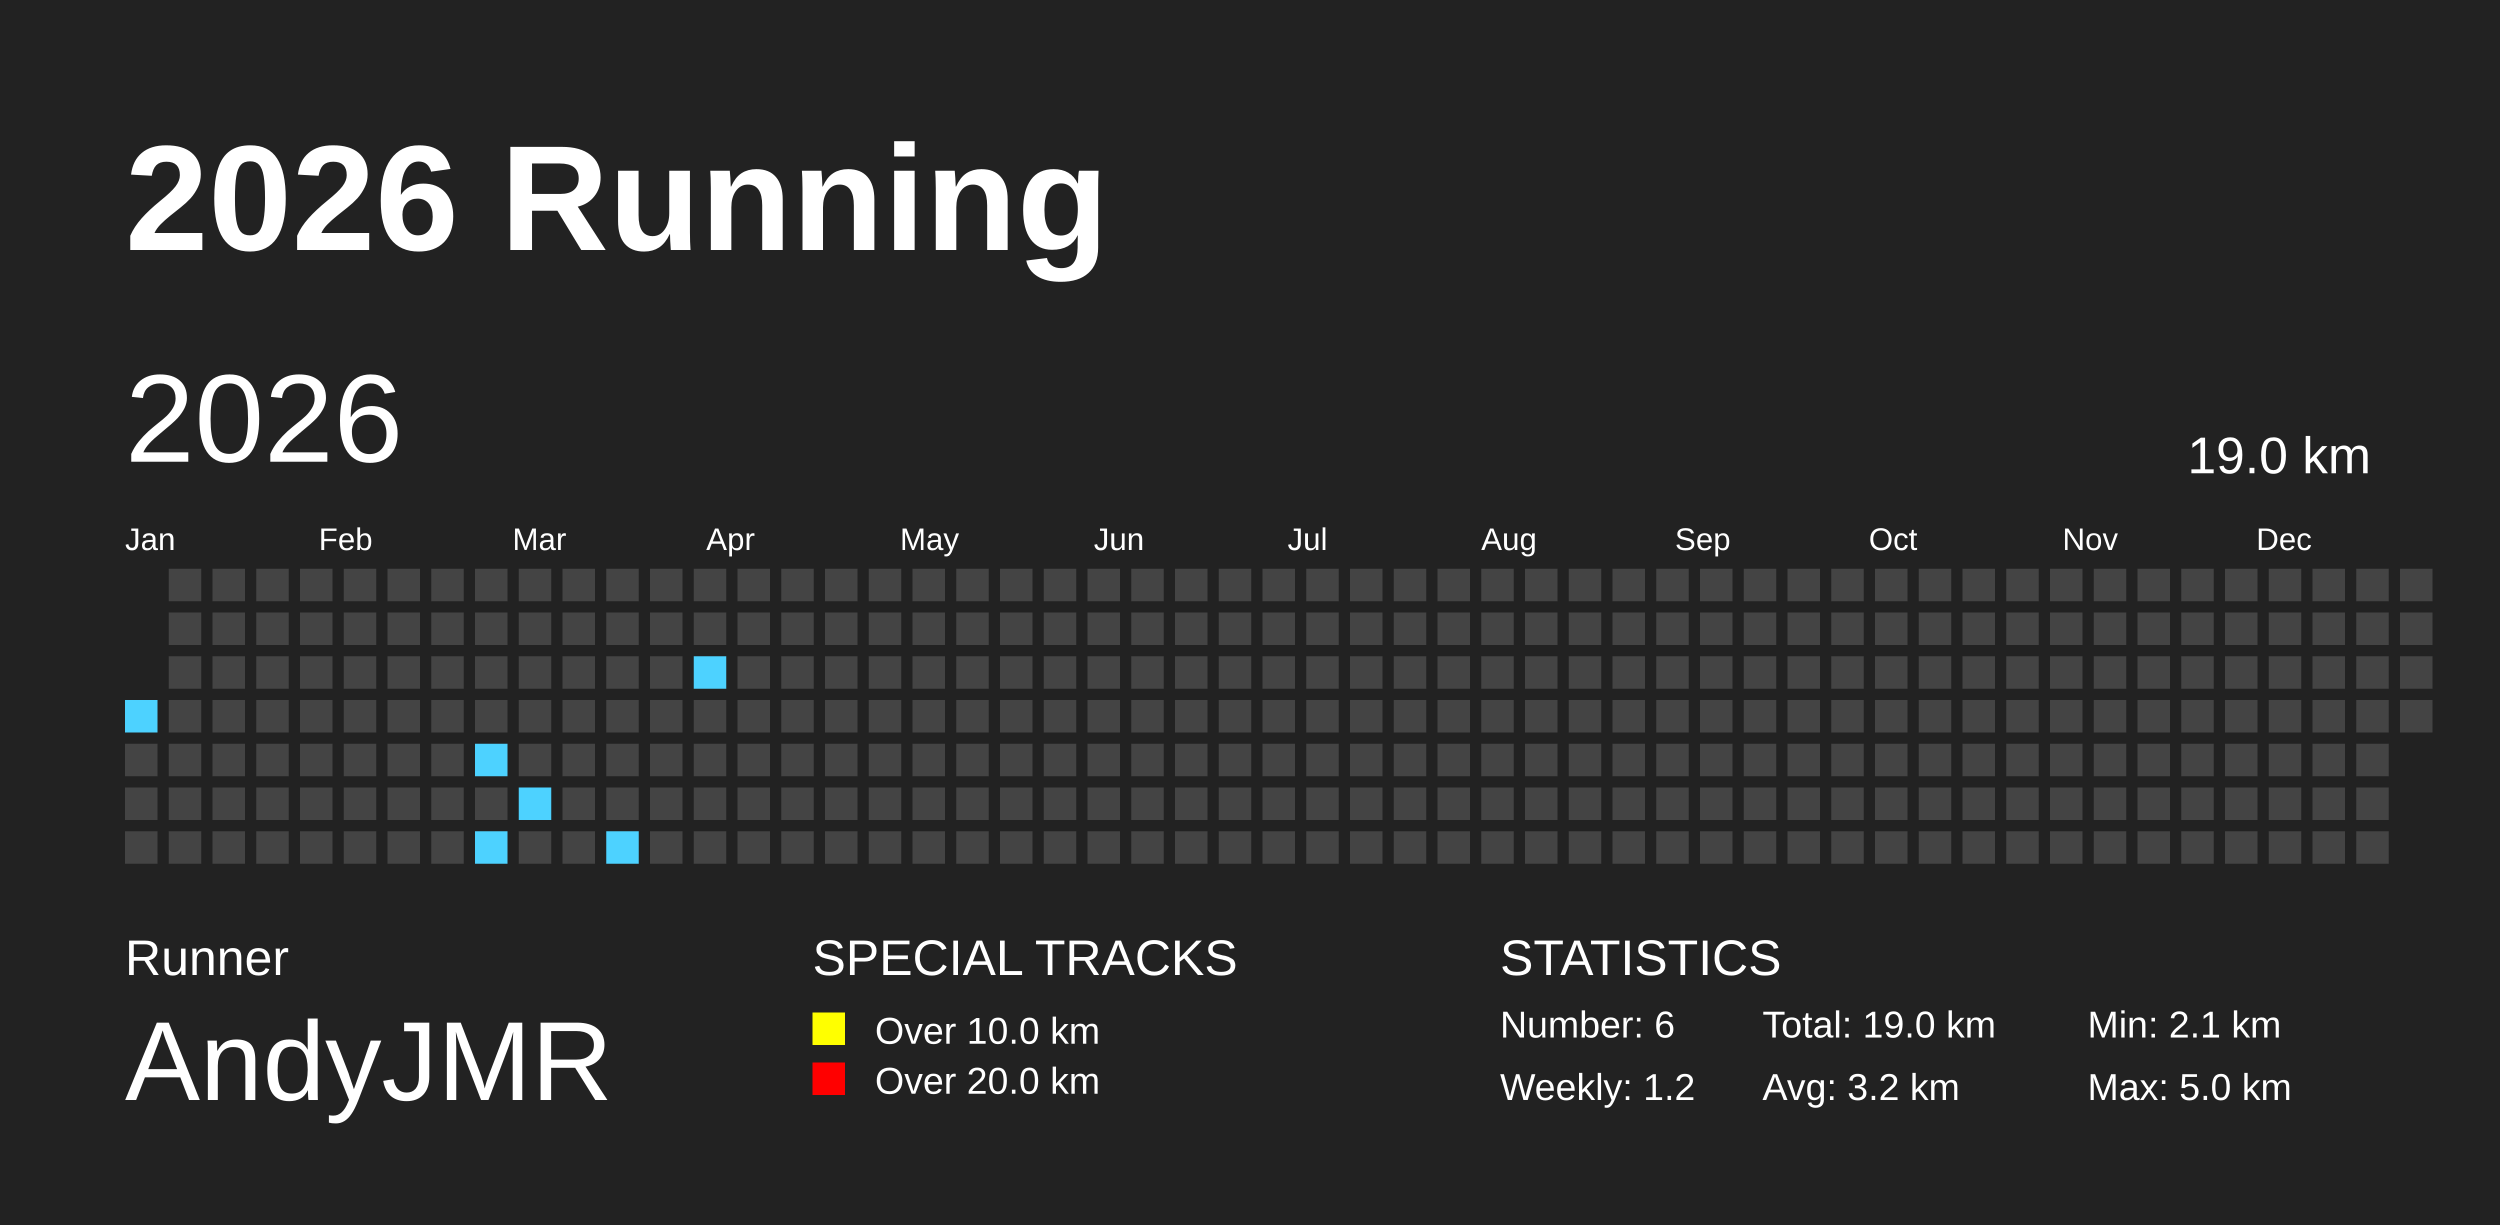
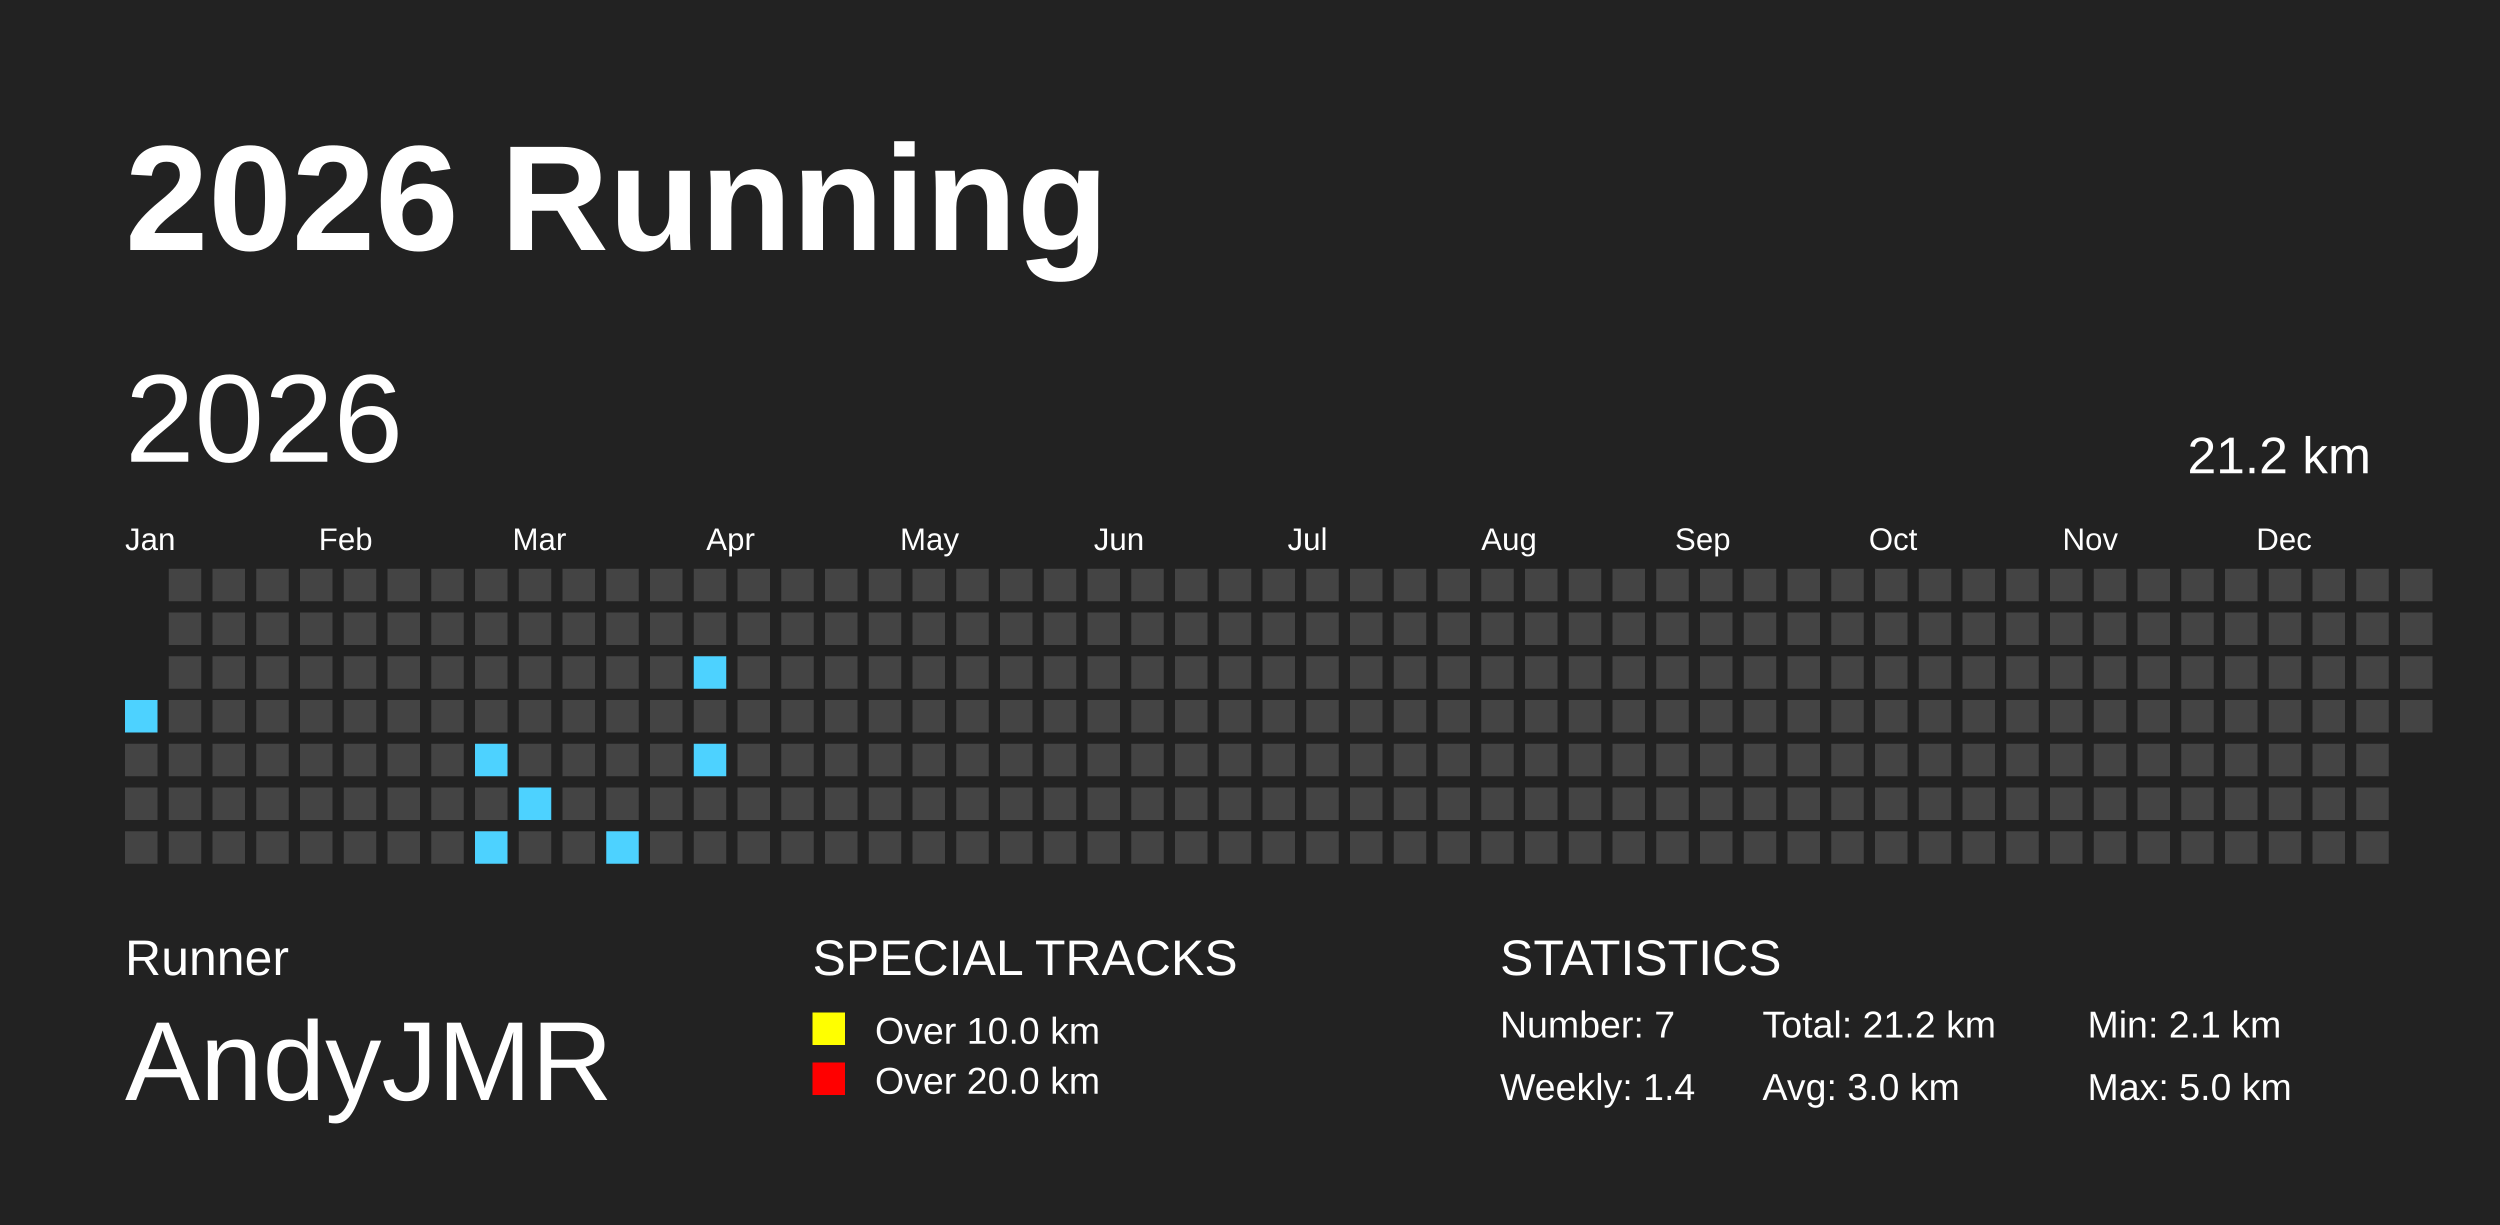
<svg xmlns="http://www.w3.org/2000/svg" baseProfile="full" height="98mm" version="1.1" viewBox="0,0,200,98" width="200mm">
  <defs />
  <rect fill="#222222" height="98" width="200" x="0" y="0" />
  <text fill="#FFFFFF" style="font-size:12px; font-family:Arial; font-weight:bold;" x="10" y="20">2026 Running</text>
  <text fill="#FFFFFF" style="font-size:4px; font-family:Arial" x="10" y="78">Runner</text>
  <text fill="#FFFFFF" style="font-size:9px; font-family:Arial" x="10" y="88">AndyJMR</text>
  <text fill="#FFFFFF" style="font-size:4px; font-family:Arial" x="65" y="78">SPECIAL TRACKS</text>
  <rect fill="yellow" height="2.6" width="2.6" x="65" y="81" />
  <text fill="#FFFFFF" style="font-size:3px; font-family:Arial" x="70" y="83.5">Over 10.0 km</text>
  <rect fill="red" height="2.6" width="2.6" x="65" y="85" />
  <text fill="#FFFFFF" style="font-size:3px; font-family:Arial" x="70" y="87.5">Over 20.0 km</text>
  <text fill="#FFFFFF" style="font-size:4px; font-family:Arial" x="120" y="78">STATISTICS</text>
-   <text fill="#FFFFFF" style="font-size:3px; font-family:Arial" x="120" y="83">Number: 6</text>
-   <text fill="#FFFFFF" style="font-size:3px; font-family:Arial" x="120" y="88">Weekly: 1.2</text>
-   <text fill="#FFFFFF" style="font-size:3px; font-family:Arial" x="141" y="83">Total: 19.0 km</text>
-   <text fill="#FFFFFF" style="font-size:3px; font-family:Arial" x="141" y="88">Avg: 3.2 km</text>
+   <text fill="#FFFFFF" style="font-size:3px; font-family:Arial" x="120" y="83">Number: 7</text>
+   <text fill="#FFFFFF" style="font-size:3px; font-family:Arial" x="120" y="88">Weekly: 1.4</text>
+   <text fill="#FFFFFF" style="font-size:3px; font-family:Arial" x="141" y="83">Total: 21.2 km</text>
+   <text fill="#FFFFFF" style="font-size:3px; font-family:Arial" x="141" y="88">Avg: 3.0 km</text>
  <text fill="#FFFFFF" style="font-size:3px; font-family:Arial" x="167" y="83">Min: 2.1 km</text>
  <text fill="#FFFFFF" style="font-size:3px; font-family:Arial" x="167" y="88">Max: 5.0 km</text>
  <text dominant-baseline="hanging" fill="#FFFFFF" style="font-size:10.0px; font-family:Arial;" x="10" y="30">2026</text>
-   <text dominant-baseline="hanging" fill="#FFFFFF" style="font-size:4.125px; font-family:Arial;" x="175" y="35">19.0 km</text>
+   <text dominant-baseline="hanging" fill="#FFFFFF" style="font-size:4.125px; font-family:Arial;" x="175" y="35">21.2 km</text>
  <text fill="#FFFFFF" style="font-size:2.5px; font-family:Arial" x="10.0" y="44">Jan</text>
  <text fill="#FFFFFF" style="font-size:2.5px; font-family:Arial" x="25.5" y="44">Feb</text>
  <text fill="#FFFFFF" style="font-size:2.5px; font-family:Arial" x="41.0" y="44">Mar</text>
  <text fill="#FFFFFF" style="font-size:2.5px; font-family:Arial" x="56.5" y="44">Apr</text>
  <text fill="#FFFFFF" style="font-size:2.5px; font-family:Arial" x="72.0" y="44">May</text>
  <text fill="#FFFFFF" style="font-size:2.5px; font-family:Arial" x="87.5" y="44">Jun</text>
  <text fill="#FFFFFF" style="font-size:2.5px; font-family:Arial" x="103.0" y="44">Jul</text>
  <text fill="#FFFFFF" style="font-size:2.5px; font-family:Arial" x="118.5" y="44">Aug</text>
  <text fill="#FFFFFF" style="font-size:2.5px; font-family:Arial" x="134.0" y="44">Sep</text>
  <text fill="#FFFFFF" style="font-size:2.5px; font-family:Arial" x="149.5" y="44">Oct</text>
  <text fill="#FFFFFF" style="font-size:2.5px; font-family:Arial" x="165.0" y="44">Nov</text>
  <text fill="#FFFFFF" style="font-size:2.5px; font-family:Arial" x="180.5" y="44">Dec</text>
  <rect fill="#4DD2FF" height="2.6" width="2.6" x="10.0" y="56.0" />
  <rect fill="#444444" height="2.6" width="2.6" x="10.0" y="59.5" />
  <rect fill="#444444" height="2.6" width="2.6" x="10.0" y="63.0" />
  <rect fill="#444444" height="2.6" width="2.6" x="10.0" y="66.5" />
  <rect fill="#444444" height="2.6" width="2.6" x="13.5" y="45.5" />
  <rect fill="#444444" height="2.6" width="2.6" x="13.5" y="49.0" />
  <rect fill="#444444" height="2.6" width="2.6" x="13.5" y="52.5" />
  <rect fill="#444444" height="2.6" width="2.6" x="13.5" y="56.0" />
  <rect fill="#444444" height="2.6" width="2.6" x="13.5" y="59.5" />
  <rect fill="#444444" height="2.6" width="2.6" x="13.5" y="63.0" />
  <rect fill="#444444" height="2.6" width="2.6" x="13.5" y="66.5" />
  <rect fill="#444444" height="2.6" width="2.6" x="17.0" y="45.5" />
  <rect fill="#444444" height="2.6" width="2.6" x="17.0" y="49.0" />
  <rect fill="#444444" height="2.6" width="2.6" x="17.0" y="52.5" />
  <rect fill="#444444" height="2.6" width="2.6" x="17.0" y="56.0" />
  <rect fill="#444444" height="2.6" width="2.6" x="17.0" y="59.5" />
  <rect fill="#444444" height="2.6" width="2.6" x="17.0" y="63.0" />
  <rect fill="#444444" height="2.6" width="2.6" x="17.0" y="66.5" />
  <rect fill="#444444" height="2.6" width="2.6" x="20.5" y="45.5" />
  <rect fill="#444444" height="2.6" width="2.6" x="20.5" y="49.0" />
  <rect fill="#444444" height="2.6" width="2.6" x="20.5" y="52.5" />
  <rect fill="#444444" height="2.6" width="2.6" x="20.5" y="56.0" />
  <rect fill="#444444" height="2.6" width="2.6" x="20.5" y="59.5" />
  <rect fill="#444444" height="2.6" width="2.6" x="20.5" y="63.0" />
  <rect fill="#444444" height="2.6" width="2.6" x="20.5" y="66.5" />
  <rect fill="#444444" height="2.6" width="2.6" x="24.0" y="45.5" />
  <rect fill="#444444" height="2.6" width="2.6" x="24.0" y="49.0" />
  <rect fill="#444444" height="2.6" width="2.6" x="24.0" y="52.5" />
  <rect fill="#444444" height="2.6" width="2.6" x="24.0" y="56.0" />
  <rect fill="#444444" height="2.6" width="2.6" x="24.0" y="59.5" />
  <rect fill="#444444" height="2.6" width="2.6" x="24.0" y="63.0" />
  <rect fill="#444444" height="2.6" width="2.6" x="24.0" y="66.5" />
  <rect fill="#444444" height="2.6" width="2.6" x="27.5" y="45.5" />
  <rect fill="#444444" height="2.6" width="2.6" x="27.5" y="49.0" />
  <rect fill="#444444" height="2.6" width="2.6" x="27.5" y="52.5" />
  <rect fill="#444444" height="2.6" width="2.6" x="27.5" y="56.0" />
  <rect fill="#444444" height="2.6" width="2.6" x="27.5" y="59.5" />
  <rect fill="#444444" height="2.6" width="2.6" x="27.5" y="63.0" />
  <rect fill="#444444" height="2.6" width="2.6" x="27.5" y="66.5" />
  <rect fill="#444444" height="2.6" width="2.6" x="31.0" y="45.5" />
  <rect fill="#444444" height="2.6" width="2.6" x="31.0" y="49.0" />
  <rect fill="#444444" height="2.6" width="2.6" x="31.0" y="52.5" />
  <rect fill="#444444" height="2.6" width="2.6" x="31.0" y="56.0" />
  <rect fill="#444444" height="2.6" width="2.6" x="31.0" y="59.5" />
  <rect fill="#444444" height="2.6" width="2.6" x="31.0" y="63.0" />
  <rect fill="#444444" height="2.6" width="2.6" x="31.0" y="66.5" />
  <rect fill="#444444" height="2.6" width="2.6" x="34.5" y="45.5" />
  <rect fill="#444444" height="2.6" width="2.6" x="34.5" y="49.0" />
  <rect fill="#444444" height="2.6" width="2.6" x="34.5" y="52.5" />
  <rect fill="#444444" height="2.6" width="2.6" x="34.5" y="56.0" />
  <rect fill="#444444" height="2.6" width="2.6" x="34.5" y="59.5" />
  <rect fill="#444444" height="2.6" width="2.6" x="34.5" y="63.0" />
  <rect fill="#444444" height="2.6" width="2.6" x="34.5" y="66.5" />
  <rect fill="#444444" height="2.6" width="2.6" x="38.0" y="45.5" />
  <rect fill="#444444" height="2.6" width="2.6" x="38.0" y="49.0" />
  <rect fill="#444444" height="2.6" width="2.6" x="38.0" y="52.5" />
  <rect fill="#444444" height="2.6" width="2.6" x="38.0" y="56.0" />
  <rect fill="#4DD2FF" height="2.6" width="2.6" x="38.0" y="59.5" />
  <rect fill="#444444" height="2.6" width="2.6" x="38.0" y="63.0" />
  <rect fill="#4DD2FF" height="2.6" width="2.6" x="38.0" y="66.5" />
  <rect fill="#444444" height="2.6" width="2.6" x="41.5" y="45.5" />
  <rect fill="#444444" height="2.6" width="2.6" x="41.5" y="49.0" />
  <rect fill="#444444" height="2.6" width="2.6" x="41.5" y="52.5" />
  <rect fill="#444444" height="2.6" width="2.6" x="41.5" y="56.0" />
  <rect fill="#444444" height="2.6" width="2.6" x="41.5" y="59.5" />
  <rect fill="#4DD2FF" height="2.6" width="2.6" x="41.5" y="63.0" />
  <rect fill="#444444" height="2.6" width="2.6" x="41.5" y="66.5" />
  <rect fill="#444444" height="2.6" width="2.6" x="45.0" y="45.5" />
  <rect fill="#444444" height="2.6" width="2.6" x="45.0" y="49.0" />
  <rect fill="#444444" height="2.6" width="2.6" x="45.0" y="52.5" />
  <rect fill="#444444" height="2.6" width="2.6" x="45.0" y="56.0" />
  <rect fill="#444444" height="2.6" width="2.6" x="45.0" y="59.5" />
  <rect fill="#444444" height="2.6" width="2.6" x="45.0" y="63.0" />
  <rect fill="#444444" height="2.6" width="2.6" x="45.0" y="66.5" />
  <rect fill="#444444" height="2.6" width="2.6" x="48.5" y="45.5" />
  <rect fill="#444444" height="2.6" width="2.6" x="48.5" y="49.0" />
  <rect fill="#444444" height="2.6" width="2.6" x="48.5" y="52.5" />
  <rect fill="#444444" height="2.6" width="2.6" x="48.5" y="56.0" />
  <rect fill="#444444" height="2.6" width="2.6" x="48.5" y="59.5" />
  <rect fill="#444444" height="2.6" width="2.6" x="48.5" y="63.0" />
  <rect fill="#4DD2FF" height="2.6" width="2.6" x="48.5" y="66.5" />
  <rect fill="#444444" height="2.6" width="2.6" x="52.0" y="45.5" />
  <rect fill="#444444" height="2.6" width="2.6" x="52.0" y="49.0" />
  <rect fill="#444444" height="2.6" width="2.6" x="52.0" y="52.5" />
  <rect fill="#444444" height="2.6" width="2.6" x="52.0" y="56.0" />
  <rect fill="#444444" height="2.6" width="2.6" x="52.0" y="59.5" />
  <rect fill="#444444" height="2.6" width="2.6" x="52.0" y="63.0" />
  <rect fill="#444444" height="2.6" width="2.6" x="52.0" y="66.5" />
  <rect fill="#444444" height="2.6" width="2.6" x="55.5" y="45.5" />
  <rect fill="#444444" height="2.6" width="2.6" x="55.5" y="49.0" />
  <rect fill="#4DD2FF" height="2.6" width="2.6" x="55.5" y="52.5" />
  <rect fill="#444444" height="2.6" width="2.6" x="55.5" y="56.0" />
-   <rect fill="#444444" height="2.6" width="2.6" x="55.5" y="59.5" />
+   <rect fill="#4DD2FF" height="2.6" width="2.6" x="55.5" y="59.5" />
  <rect fill="#444444" height="2.6" width="2.6" x="55.5" y="63.0" />
  <rect fill="#444444" height="2.6" width="2.6" x="55.5" y="66.5" />
  <rect fill="#444444" height="2.6" width="2.6" x="59.0" y="45.5" />
  <rect fill="#444444" height="2.6" width="2.6" x="59.0" y="49.0" />
  <rect fill="#444444" height="2.6" width="2.6" x="59.0" y="52.5" />
  <rect fill="#444444" height="2.6" width="2.6" x="59.0" y="56.0" />
  <rect fill="#444444" height="2.6" width="2.6" x="59.0" y="59.5" />
  <rect fill="#444444" height="2.6" width="2.6" x="59.0" y="63.0" />
  <rect fill="#444444" height="2.6" width="2.6" x="59.0" y="66.5" />
  <rect fill="#444444" height="2.6" width="2.6" x="62.5" y="45.5" />
  <rect fill="#444444" height="2.6" width="2.6" x="62.5" y="49.0" />
  <rect fill="#444444" height="2.6" width="2.6" x="62.5" y="52.5" />
  <rect fill="#444444" height="2.6" width="2.6" x="62.5" y="56.0" />
  <rect fill="#444444" height="2.6" width="2.6" x="62.5" y="59.5" />
  <rect fill="#444444" height="2.6" width="2.6" x="62.5" y="63.0" />
  <rect fill="#444444" height="2.6" width="2.6" x="62.5" y="66.5" />
  <rect fill="#444444" height="2.6" width="2.6" x="66.0" y="45.5" />
  <rect fill="#444444" height="2.6" width="2.6" x="66.0" y="49.0" />
  <rect fill="#444444" height="2.6" width="2.6" x="66.0" y="52.5" />
  <rect fill="#444444" height="2.6" width="2.6" x="66.0" y="56.0" />
  <rect fill="#444444" height="2.6" width="2.6" x="66.0" y="59.5" />
  <rect fill="#444444" height="2.6" width="2.6" x="66.0" y="63.0" />
  <rect fill="#444444" height="2.6" width="2.6" x="66.0" y="66.5" />
  <rect fill="#444444" height="2.6" width="2.6" x="69.5" y="45.5" />
  <rect fill="#444444" height="2.6" width="2.6" x="69.5" y="49.0" />
  <rect fill="#444444" height="2.6" width="2.6" x="69.5" y="52.5" />
  <rect fill="#444444" height="2.6" width="2.6" x="69.5" y="56.0" />
  <rect fill="#444444" height="2.6" width="2.6" x="69.5" y="59.5" />
  <rect fill="#444444" height="2.6" width="2.6" x="69.5" y="63.0" />
  <rect fill="#444444" height="2.6" width="2.6" x="69.5" y="66.5" />
  <rect fill="#444444" height="2.6" width="2.6" x="73.0" y="45.5" />
  <rect fill="#444444" height="2.6" width="2.6" x="73.0" y="49.0" />
  <rect fill="#444444" height="2.6" width="2.6" x="73.0" y="52.5" />
  <rect fill="#444444" height="2.6" width="2.6" x="73.0" y="56.0" />
  <rect fill="#444444" height="2.6" width="2.6" x="73.0" y="59.5" />
  <rect fill="#444444" height="2.6" width="2.6" x="73.0" y="63.0" />
  <rect fill="#444444" height="2.6" width="2.6" x="73.0" y="66.5" />
  <rect fill="#444444" height="2.6" width="2.6" x="76.5" y="45.5" />
  <rect fill="#444444" height="2.6" width="2.6" x="76.5" y="49.0" />
  <rect fill="#444444" height="2.6" width="2.6" x="76.5" y="52.5" />
  <rect fill="#444444" height="2.6" width="2.6" x="76.5" y="56.0" />
  <rect fill="#444444" height="2.6" width="2.6" x="76.5" y="59.5" />
  <rect fill="#444444" height="2.6" width="2.6" x="76.5" y="63.0" />
  <rect fill="#444444" height="2.6" width="2.6" x="76.5" y="66.5" />
  <rect fill="#444444" height="2.6" width="2.6" x="80.0" y="45.5" />
  <rect fill="#444444" height="2.6" width="2.6" x="80.0" y="49.0" />
  <rect fill="#444444" height="2.6" width="2.6" x="80.0" y="52.5" />
  <rect fill="#444444" height="2.6" width="2.6" x="80.0" y="56.0" />
  <rect fill="#444444" height="2.6" width="2.6" x="80.0" y="59.5" />
  <rect fill="#444444" height="2.6" width="2.6" x="80.0" y="63.0" />
  <rect fill="#444444" height="2.6" width="2.6" x="80.0" y="66.5" />
  <rect fill="#444444" height="2.6" width="2.6" x="83.5" y="45.5" />
  <rect fill="#444444" height="2.6" width="2.6" x="83.5" y="49.0" />
  <rect fill="#444444" height="2.6" width="2.6" x="83.5" y="52.5" />
  <rect fill="#444444" height="2.6" width="2.6" x="83.5" y="56.0" />
  <rect fill="#444444" height="2.6" width="2.6" x="83.5" y="59.5" />
  <rect fill="#444444" height="2.6" width="2.6" x="83.5" y="63.0" />
  <rect fill="#444444" height="2.6" width="2.6" x="83.5" y="66.5" />
  <rect fill="#444444" height="2.6" width="2.6" x="87.0" y="45.5" />
  <rect fill="#444444" height="2.6" width="2.6" x="87.0" y="49.0" />
  <rect fill="#444444" height="2.6" width="2.6" x="87.0" y="52.5" />
  <rect fill="#444444" height="2.6" width="2.6" x="87.0" y="56.0" />
  <rect fill="#444444" height="2.6" width="2.6" x="87.0" y="59.5" />
  <rect fill="#444444" height="2.6" width="2.6" x="87.0" y="63.0" />
  <rect fill="#444444" height="2.6" width="2.6" x="87.0" y="66.5" />
  <rect fill="#444444" height="2.6" width="2.6" x="90.5" y="45.5" />
  <rect fill="#444444" height="2.6" width="2.6" x="90.5" y="49.0" />
  <rect fill="#444444" height="2.6" width="2.6" x="90.5" y="52.5" />
  <rect fill="#444444" height="2.6" width="2.6" x="90.5" y="56.0" />
  <rect fill="#444444" height="2.6" width="2.6" x="90.5" y="59.5" />
  <rect fill="#444444" height="2.6" width="2.6" x="90.5" y="63.0" />
  <rect fill="#444444" height="2.6" width="2.6" x="90.5" y="66.5" />
  <rect fill="#444444" height="2.6" width="2.6" x="94.0" y="45.5" />
  <rect fill="#444444" height="2.6" width="2.6" x="94.0" y="49.0" />
  <rect fill="#444444" height="2.6" width="2.6" x="94.0" y="52.5" />
  <rect fill="#444444" height="2.6" width="2.6" x="94.0" y="56.0" />
  <rect fill="#444444" height="2.6" width="2.6" x="94.0" y="59.5" />
  <rect fill="#444444" height="2.6" width="2.6" x="94.0" y="63.0" />
  <rect fill="#444444" height="2.6" width="2.6" x="94.0" y="66.5" />
  <rect fill="#444444" height="2.6" width="2.6" x="97.5" y="45.5" />
  <rect fill="#444444" height="2.6" width="2.6" x="97.5" y="49.0" />
  <rect fill="#444444" height="2.6" width="2.6" x="97.5" y="52.5" />
  <rect fill="#444444" height="2.6" width="2.6" x="97.5" y="56.0" />
  <rect fill="#444444" height="2.6" width="2.6" x="97.5" y="59.5" />
  <rect fill="#444444" height="2.6" width="2.6" x="97.5" y="63.0" />
  <rect fill="#444444" height="2.6" width="2.6" x="97.5" y="66.5" />
  <rect fill="#444444" height="2.6" width="2.6" x="101.0" y="45.5" />
  <rect fill="#444444" height="2.6" width="2.6" x="101.0" y="49.0" />
  <rect fill="#444444" height="2.6" width="2.6" x="101.0" y="52.5" />
  <rect fill="#444444" height="2.6" width="2.6" x="101.0" y="56.0" />
  <rect fill="#444444" height="2.6" width="2.6" x="101.0" y="59.5" />
  <rect fill="#444444" height="2.6" width="2.6" x="101.0" y="63.0" />
  <rect fill="#444444" height="2.6" width="2.6" x="101.0" y="66.5" />
  <rect fill="#444444" height="2.6" width="2.6" x="104.5" y="45.5" />
  <rect fill="#444444" height="2.6" width="2.6" x="104.5" y="49.0" />
  <rect fill="#444444" height="2.6" width="2.6" x="104.5" y="52.5" />
  <rect fill="#444444" height="2.6" width="2.6" x="104.5" y="56.0" />
  <rect fill="#444444" height="2.6" width="2.6" x="104.5" y="59.5" />
  <rect fill="#444444" height="2.6" width="2.6" x="104.5" y="63.0" />
  <rect fill="#444444" height="2.6" width="2.6" x="104.5" y="66.5" />
  <rect fill="#444444" height="2.6" width="2.6" x="108.0" y="45.5" />
  <rect fill="#444444" height="2.6" width="2.6" x="108.0" y="49.0" />
  <rect fill="#444444" height="2.6" width="2.6" x="108.0" y="52.5" />
  <rect fill="#444444" height="2.6" width="2.6" x="108.0" y="56.0" />
  <rect fill="#444444" height="2.6" width="2.6" x="108.0" y="59.5" />
  <rect fill="#444444" height="2.6" width="2.6" x="108.0" y="63.0" />
  <rect fill="#444444" height="2.6" width="2.6" x="108.0" y="66.5" />
  <rect fill="#444444" height="2.6" width="2.6" x="111.5" y="45.5" />
  <rect fill="#444444" height="2.6" width="2.6" x="111.5" y="49.0" />
  <rect fill="#444444" height="2.6" width="2.6" x="111.5" y="52.5" />
  <rect fill="#444444" height="2.6" width="2.6" x="111.5" y="56.0" />
  <rect fill="#444444" height="2.6" width="2.6" x="111.5" y="59.5" />
  <rect fill="#444444" height="2.6" width="2.6" x="111.5" y="63.0" />
  <rect fill="#444444" height="2.6" width="2.6" x="111.5" y="66.5" />
  <rect fill="#444444" height="2.6" width="2.6" x="115.0" y="45.5" />
  <rect fill="#444444" height="2.6" width="2.6" x="115.0" y="49.0" />
  <rect fill="#444444" height="2.6" width="2.6" x="115.0" y="52.5" />
  <rect fill="#444444" height="2.6" width="2.6" x="115.0" y="56.0" />
  <rect fill="#444444" height="2.6" width="2.6" x="115.0" y="59.5" />
  <rect fill="#444444" height="2.6" width="2.6" x="115.0" y="63.0" />
  <rect fill="#444444" height="2.6" width="2.6" x="115.0" y="66.5" />
  <rect fill="#444444" height="2.6" width="2.6" x="118.5" y="45.5" />
  <rect fill="#444444" height="2.6" width="2.6" x="118.5" y="49.0" />
  <rect fill="#444444" height="2.6" width="2.6" x="118.5" y="52.5" />
  <rect fill="#444444" height="2.6" width="2.6" x="118.5" y="56.0" />
  <rect fill="#444444" height="2.6" width="2.6" x="118.5" y="59.5" />
  <rect fill="#444444" height="2.6" width="2.6" x="118.5" y="63.0" />
  <rect fill="#444444" height="2.6" width="2.6" x="118.5" y="66.5" />
  <rect fill="#444444" height="2.6" width="2.6" x="122.0" y="45.5" />
  <rect fill="#444444" height="2.6" width="2.6" x="122.0" y="49.0" />
  <rect fill="#444444" height="2.6" width="2.6" x="122.0" y="52.5" />
  <rect fill="#444444" height="2.6" width="2.6" x="122.0" y="56.0" />
  <rect fill="#444444" height="2.6" width="2.6" x="122.0" y="59.5" />
  <rect fill="#444444" height="2.6" width="2.6" x="122.0" y="63.0" />
  <rect fill="#444444" height="2.6" width="2.6" x="122.0" y="66.5" />
  <rect fill="#444444" height="2.6" width="2.6" x="125.5" y="45.5" />
  <rect fill="#444444" height="2.6" width="2.6" x="125.5" y="49.0" />
  <rect fill="#444444" height="2.6" width="2.6" x="125.5" y="52.5" />
  <rect fill="#444444" height="2.6" width="2.6" x="125.5" y="56.0" />
  <rect fill="#444444" height="2.6" width="2.6" x="125.5" y="59.5" />
  <rect fill="#444444" height="2.6" width="2.6" x="125.5" y="63.0" />
  <rect fill="#444444" height="2.6" width="2.6" x="125.5" y="66.5" />
  <rect fill="#444444" height="2.6" width="2.6" x="129.0" y="45.5" />
  <rect fill="#444444" height="2.6" width="2.6" x="129.0" y="49.0" />
  <rect fill="#444444" height="2.6" width="2.6" x="129.0" y="52.5" />
  <rect fill="#444444" height="2.6" width="2.6" x="129.0" y="56.0" />
  <rect fill="#444444" height="2.6" width="2.6" x="129.0" y="59.5" />
  <rect fill="#444444" height="2.6" width="2.6" x="129.0" y="63.0" />
  <rect fill="#444444" height="2.6" width="2.6" x="129.0" y="66.5" />
  <rect fill="#444444" height="2.6" width="2.6" x="132.5" y="45.5" />
  <rect fill="#444444" height="2.6" width="2.6" x="132.5" y="49.0" />
  <rect fill="#444444" height="2.6" width="2.6" x="132.5" y="52.5" />
  <rect fill="#444444" height="2.6" width="2.6" x="132.5" y="56.0" />
  <rect fill="#444444" height="2.6" width="2.6" x="132.5" y="59.5" />
  <rect fill="#444444" height="2.6" width="2.6" x="132.5" y="63.0" />
  <rect fill="#444444" height="2.6" width="2.6" x="132.5" y="66.5" />
  <rect fill="#444444" height="2.6" width="2.6" x="136.0" y="45.5" />
  <rect fill="#444444" height="2.6" width="2.6" x="136.0" y="49.0" />
  <rect fill="#444444" height="2.6" width="2.6" x="136.0" y="52.5" />
  <rect fill="#444444" height="2.6" width="2.6" x="136.0" y="56.0" />
  <rect fill="#444444" height="2.6" width="2.6" x="136.0" y="59.5" />
  <rect fill="#444444" height="2.6" width="2.6" x="136.0" y="63.0" />
  <rect fill="#444444" height="2.6" width="2.6" x="136.0" y="66.5" />
  <rect fill="#444444" height="2.6" width="2.6" x="139.5" y="45.5" />
  <rect fill="#444444" height="2.6" width="2.6" x="139.5" y="49.0" />
  <rect fill="#444444" height="2.6" width="2.6" x="139.5" y="52.5" />
  <rect fill="#444444" height="2.6" width="2.6" x="139.5" y="56.0" />
  <rect fill="#444444" height="2.6" width="2.6" x="139.5" y="59.5" />
  <rect fill="#444444" height="2.6" width="2.6" x="139.5" y="63.0" />
  <rect fill="#444444" height="2.6" width="2.6" x="139.5" y="66.5" />
  <rect fill="#444444" height="2.6" width="2.6" x="143.0" y="45.5" />
  <rect fill="#444444" height="2.6" width="2.6" x="143.0" y="49.0" />
  <rect fill="#444444" height="2.6" width="2.6" x="143.0" y="52.5" />
  <rect fill="#444444" height="2.6" width="2.6" x="143.0" y="56.0" />
  <rect fill="#444444" height="2.6" width="2.6" x="143.0" y="59.5" />
  <rect fill="#444444" height="2.6" width="2.6" x="143.0" y="63.0" />
  <rect fill="#444444" height="2.6" width="2.6" x="143.0" y="66.5" />
  <rect fill="#444444" height="2.6" width="2.6" x="146.5" y="45.5" />
  <rect fill="#444444" height="2.6" width="2.6" x="146.5" y="49.0" />
  <rect fill="#444444" height="2.6" width="2.6" x="146.5" y="52.5" />
  <rect fill="#444444" height="2.6" width="2.6" x="146.5" y="56.0" />
  <rect fill="#444444" height="2.6" width="2.6" x="146.5" y="59.5" />
  <rect fill="#444444" height="2.6" width="2.6" x="146.5" y="63.0" />
  <rect fill="#444444" height="2.6" width="2.6" x="146.5" y="66.5" />
  <rect fill="#444444" height="2.6" width="2.6" x="150.0" y="45.5" />
  <rect fill="#444444" height="2.6" width="2.6" x="150.0" y="49.0" />
  <rect fill="#444444" height="2.6" width="2.6" x="150.0" y="52.5" />
  <rect fill="#444444" height="2.6" width="2.6" x="150.0" y="56.0" />
  <rect fill="#444444" height="2.6" width="2.6" x="150.0" y="59.5" />
  <rect fill="#444444" height="2.6" width="2.6" x="150.0" y="63.0" />
  <rect fill="#444444" height="2.6" width="2.6" x="150.0" y="66.5" />
  <rect fill="#444444" height="2.6" width="2.6" x="153.5" y="45.5" />
  <rect fill="#444444" height="2.6" width="2.6" x="153.5" y="49.0" />
  <rect fill="#444444" height="2.6" width="2.6" x="153.5" y="52.5" />
  <rect fill="#444444" height="2.6" width="2.6" x="153.5" y="56.0" />
  <rect fill="#444444" height="2.6" width="2.6" x="153.5" y="59.5" />
  <rect fill="#444444" height="2.6" width="2.6" x="153.5" y="63.0" />
  <rect fill="#444444" height="2.6" width="2.6" x="153.5" y="66.5" />
  <rect fill="#444444" height="2.6" width="2.6" x="157.0" y="45.5" />
  <rect fill="#444444" height="2.6" width="2.6" x="157.0" y="49.0" />
  <rect fill="#444444" height="2.6" width="2.6" x="157.0" y="52.5" />
  <rect fill="#444444" height="2.6" width="2.6" x="157.0" y="56.0" />
  <rect fill="#444444" height="2.6" width="2.6" x="157.0" y="59.5" />
  <rect fill="#444444" height="2.6" width="2.6" x="157.0" y="63.0" />
  <rect fill="#444444" height="2.6" width="2.6" x="157.0" y="66.5" />
  <rect fill="#444444" height="2.6" width="2.6" x="160.5" y="45.5" />
  <rect fill="#444444" height="2.6" width="2.6" x="160.5" y="49.0" />
  <rect fill="#444444" height="2.6" width="2.6" x="160.5" y="52.5" />
  <rect fill="#444444" height="2.6" width="2.6" x="160.5" y="56.0" />
  <rect fill="#444444" height="2.6" width="2.6" x="160.5" y="59.5" />
  <rect fill="#444444" height="2.6" width="2.6" x="160.5" y="63.0" />
  <rect fill="#444444" height="2.6" width="2.6" x="160.5" y="66.5" />
  <rect fill="#444444" height="2.6" width="2.6" x="164.0" y="45.5" />
  <rect fill="#444444" height="2.6" width="2.6" x="164.0" y="49.0" />
  <rect fill="#444444" height="2.6" width="2.6" x="164.0" y="52.5" />
  <rect fill="#444444" height="2.6" width="2.6" x="164.0" y="56.0" />
  <rect fill="#444444" height="2.6" width="2.6" x="164.0" y="59.5" />
  <rect fill="#444444" height="2.6" width="2.6" x="164.0" y="63.0" />
  <rect fill="#444444" height="2.6" width="2.6" x="164.0" y="66.5" />
  <rect fill="#444444" height="2.6" width="2.6" x="167.5" y="45.5" />
  <rect fill="#444444" height="2.6" width="2.6" x="167.5" y="49.0" />
  <rect fill="#444444" height="2.6" width="2.6" x="167.5" y="52.5" />
  <rect fill="#444444" height="2.6" width="2.6" x="167.5" y="56.0" />
  <rect fill="#444444" height="2.6" width="2.6" x="167.5" y="59.5" />
  <rect fill="#444444" height="2.6" width="2.6" x="167.5" y="63.0" />
  <rect fill="#444444" height="2.6" width="2.6" x="167.5" y="66.5" />
  <rect fill="#444444" height="2.6" width="2.6" x="171.0" y="45.5" />
  <rect fill="#444444" height="2.6" width="2.6" x="171.0" y="49.0" />
  <rect fill="#444444" height="2.6" width="2.6" x="171.0" y="52.5" />
  <rect fill="#444444" height="2.6" width="2.6" x="171.0" y="56.0" />
  <rect fill="#444444" height="2.6" width="2.6" x="171.0" y="59.5" />
  <rect fill="#444444" height="2.6" width="2.6" x="171.0" y="63.0" />
  <rect fill="#444444" height="2.6" width="2.6" x="171.0" y="66.5" />
  <rect fill="#444444" height="2.6" width="2.6" x="174.5" y="45.5" />
  <rect fill="#444444" height="2.6" width="2.6" x="174.5" y="49.0" />
  <rect fill="#444444" height="2.6" width="2.6" x="174.5" y="52.5" />
  <rect fill="#444444" height="2.6" width="2.6" x="174.5" y="56.0" />
  <rect fill="#444444" height="2.6" width="2.6" x="174.5" y="59.5" />
  <rect fill="#444444" height="2.6" width="2.6" x="174.5" y="63.0" />
  <rect fill="#444444" height="2.6" width="2.6" x="174.5" y="66.5" />
  <rect fill="#444444" height="2.6" width="2.6" x="178.0" y="45.5" />
  <rect fill="#444444" height="2.6" width="2.6" x="178.0" y="49.0" />
  <rect fill="#444444" height="2.6" width="2.6" x="178.0" y="52.5" />
  <rect fill="#444444" height="2.6" width="2.6" x="178.0" y="56.0" />
  <rect fill="#444444" height="2.6" width="2.6" x="178.0" y="59.5" />
  <rect fill="#444444" height="2.6" width="2.6" x="178.0" y="63.0" />
  <rect fill="#444444" height="2.6" width="2.6" x="178.0" y="66.5" />
  <rect fill="#444444" height="2.6" width="2.6" x="181.5" y="45.5" />
  <rect fill="#444444" height="2.6" width="2.6" x="181.5" y="49.0" />
  <rect fill="#444444" height="2.6" width="2.6" x="181.5" y="52.5" />
  <rect fill="#444444" height="2.6" width="2.6" x="181.5" y="56.0" />
  <rect fill="#444444" height="2.6" width="2.6" x="181.5" y="59.5" />
  <rect fill="#444444" height="2.6" width="2.6" x="181.5" y="63.0" />
  <rect fill="#444444" height="2.6" width="2.6" x="181.5" y="66.5" />
  <rect fill="#444444" height="2.6" width="2.6" x="185.0" y="45.5" />
  <rect fill="#444444" height="2.6" width="2.6" x="185.0" y="49.0" />
  <rect fill="#444444" height="2.6" width="2.6" x="185.0" y="52.5" />
  <rect fill="#444444" height="2.6" width="2.6" x="185.0" y="56.0" />
  <rect fill="#444444" height="2.6" width="2.6" x="185.0" y="59.5" />
  <rect fill="#444444" height="2.6" width="2.6" x="185.0" y="63.0" />
  <rect fill="#444444" height="2.6" width="2.6" x="185.0" y="66.5" />
  <rect fill="#444444" height="2.6" width="2.6" x="188.5" y="45.5" />
  <rect fill="#444444" height="2.6" width="2.6" x="188.5" y="49.0" />
  <rect fill="#444444" height="2.6" width="2.6" x="188.5" y="52.5" />
  <rect fill="#444444" height="2.6" width="2.6" x="188.5" y="56.0" />
  <rect fill="#444444" height="2.6" width="2.6" x="188.5" y="59.5" />
  <rect fill="#444444" height="2.6" width="2.6" x="188.5" y="63.0" />
  <rect fill="#444444" height="2.6" width="2.6" x="188.5" y="66.5" />
  <rect fill="#444444" height="2.6" width="2.6" x="192.0" y="45.5" />
  <rect fill="#444444" height="2.6" width="2.6" x="192.0" y="49.0" />
  <rect fill="#444444" height="2.6" width="2.6" x="192.0" y="52.5" />
  <rect fill="#444444" height="2.6" width="2.6" x="192.0" y="56.0" />
</svg>
